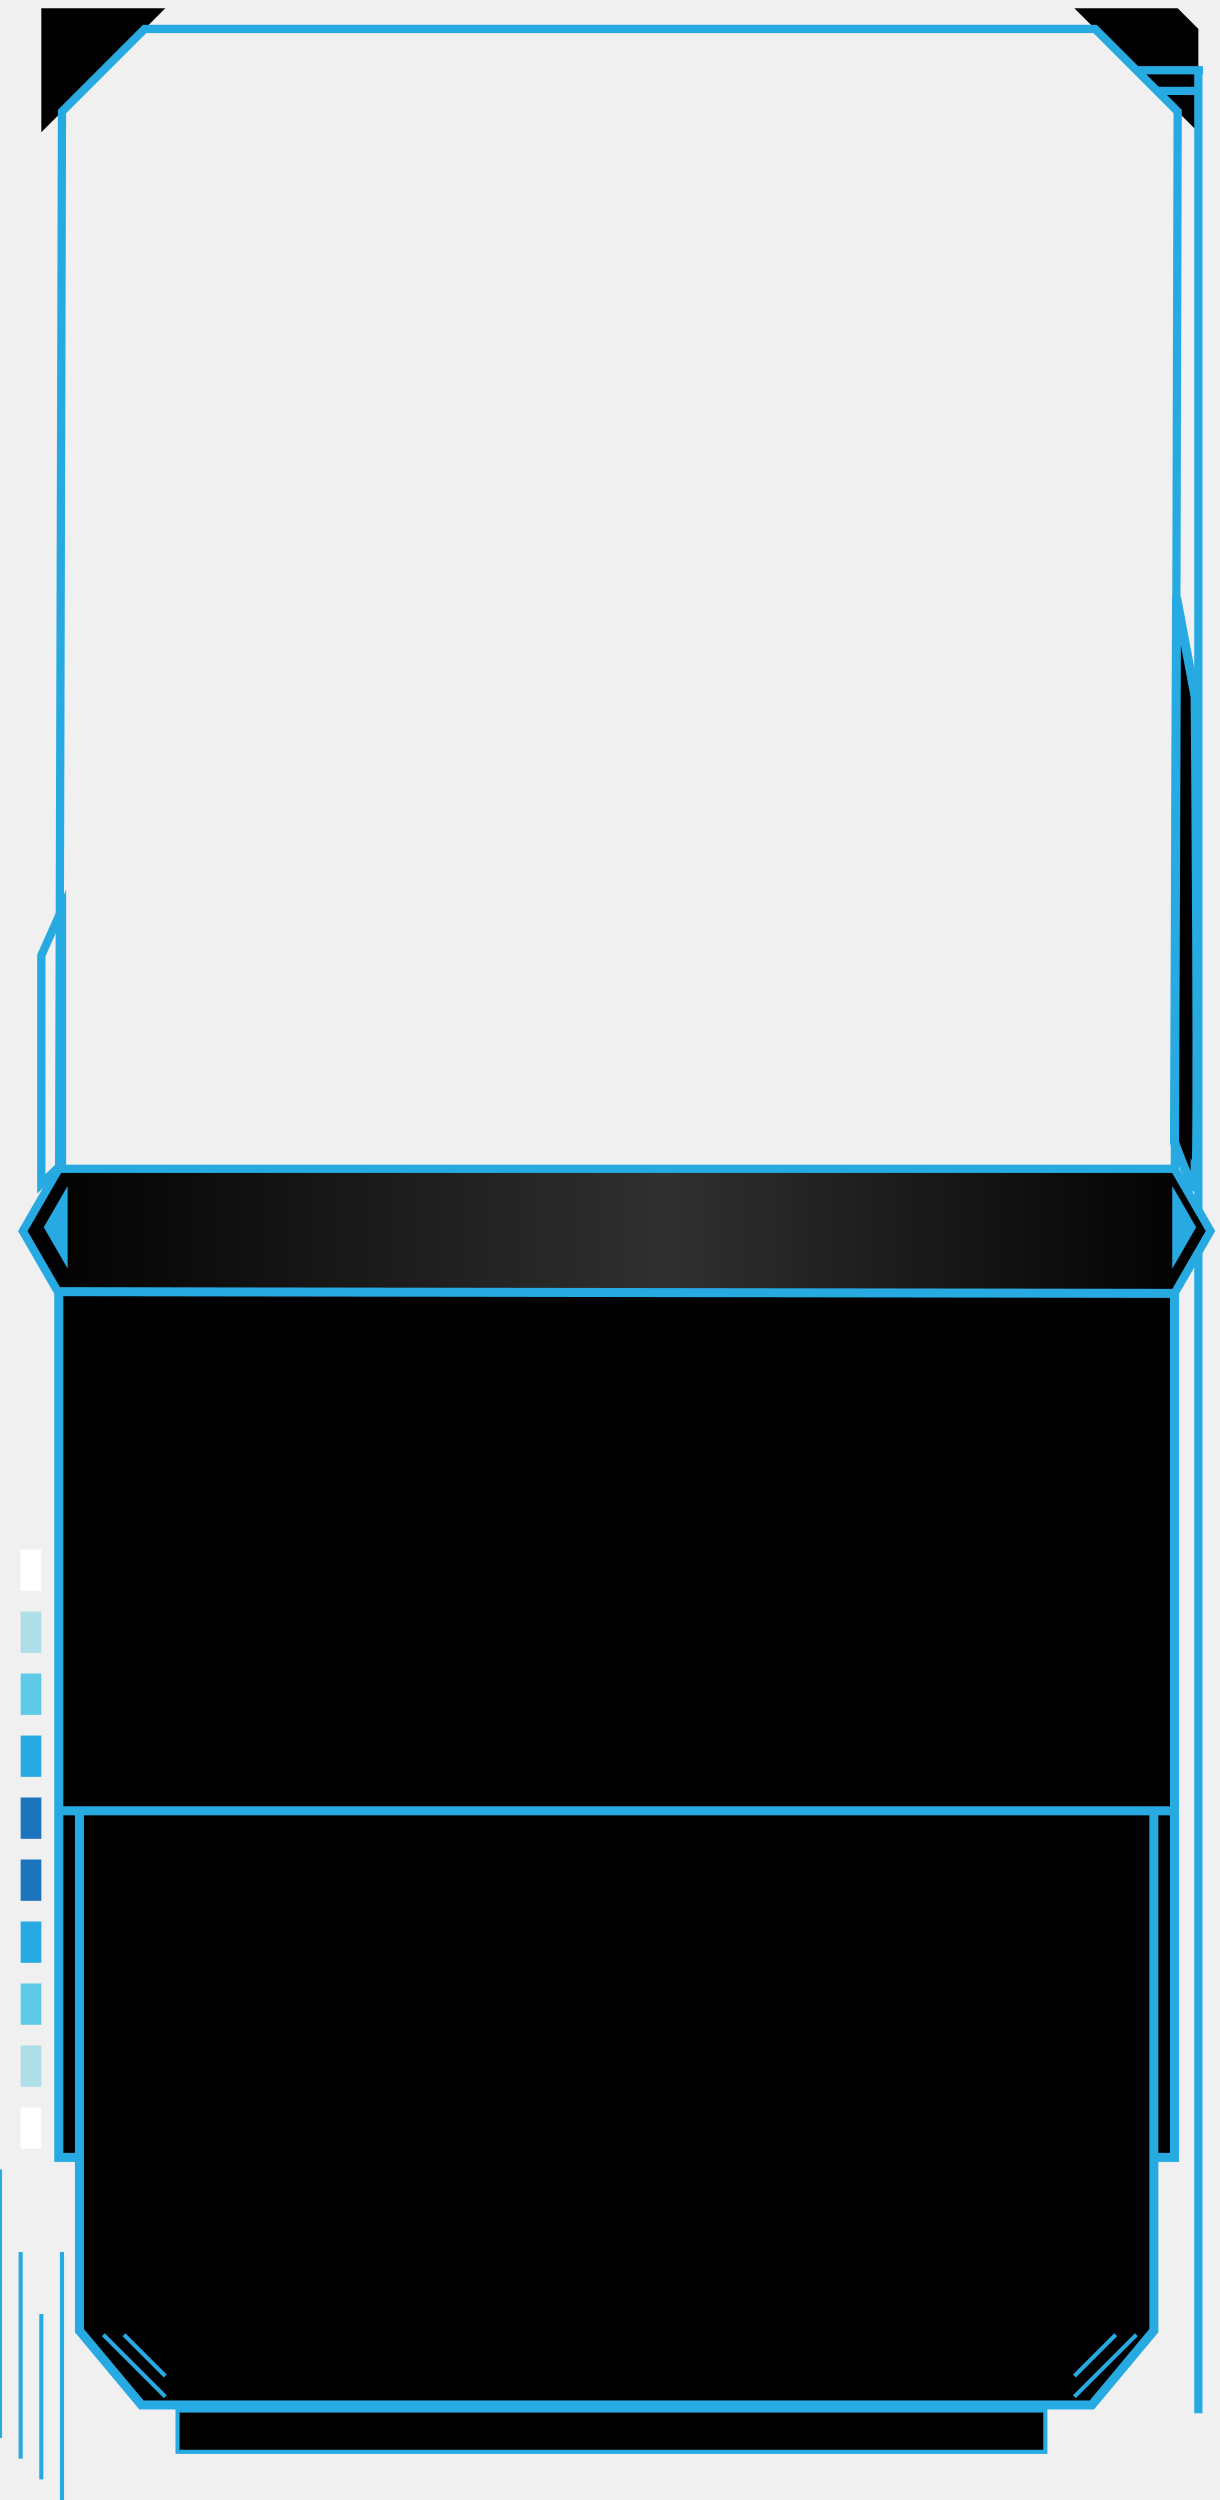
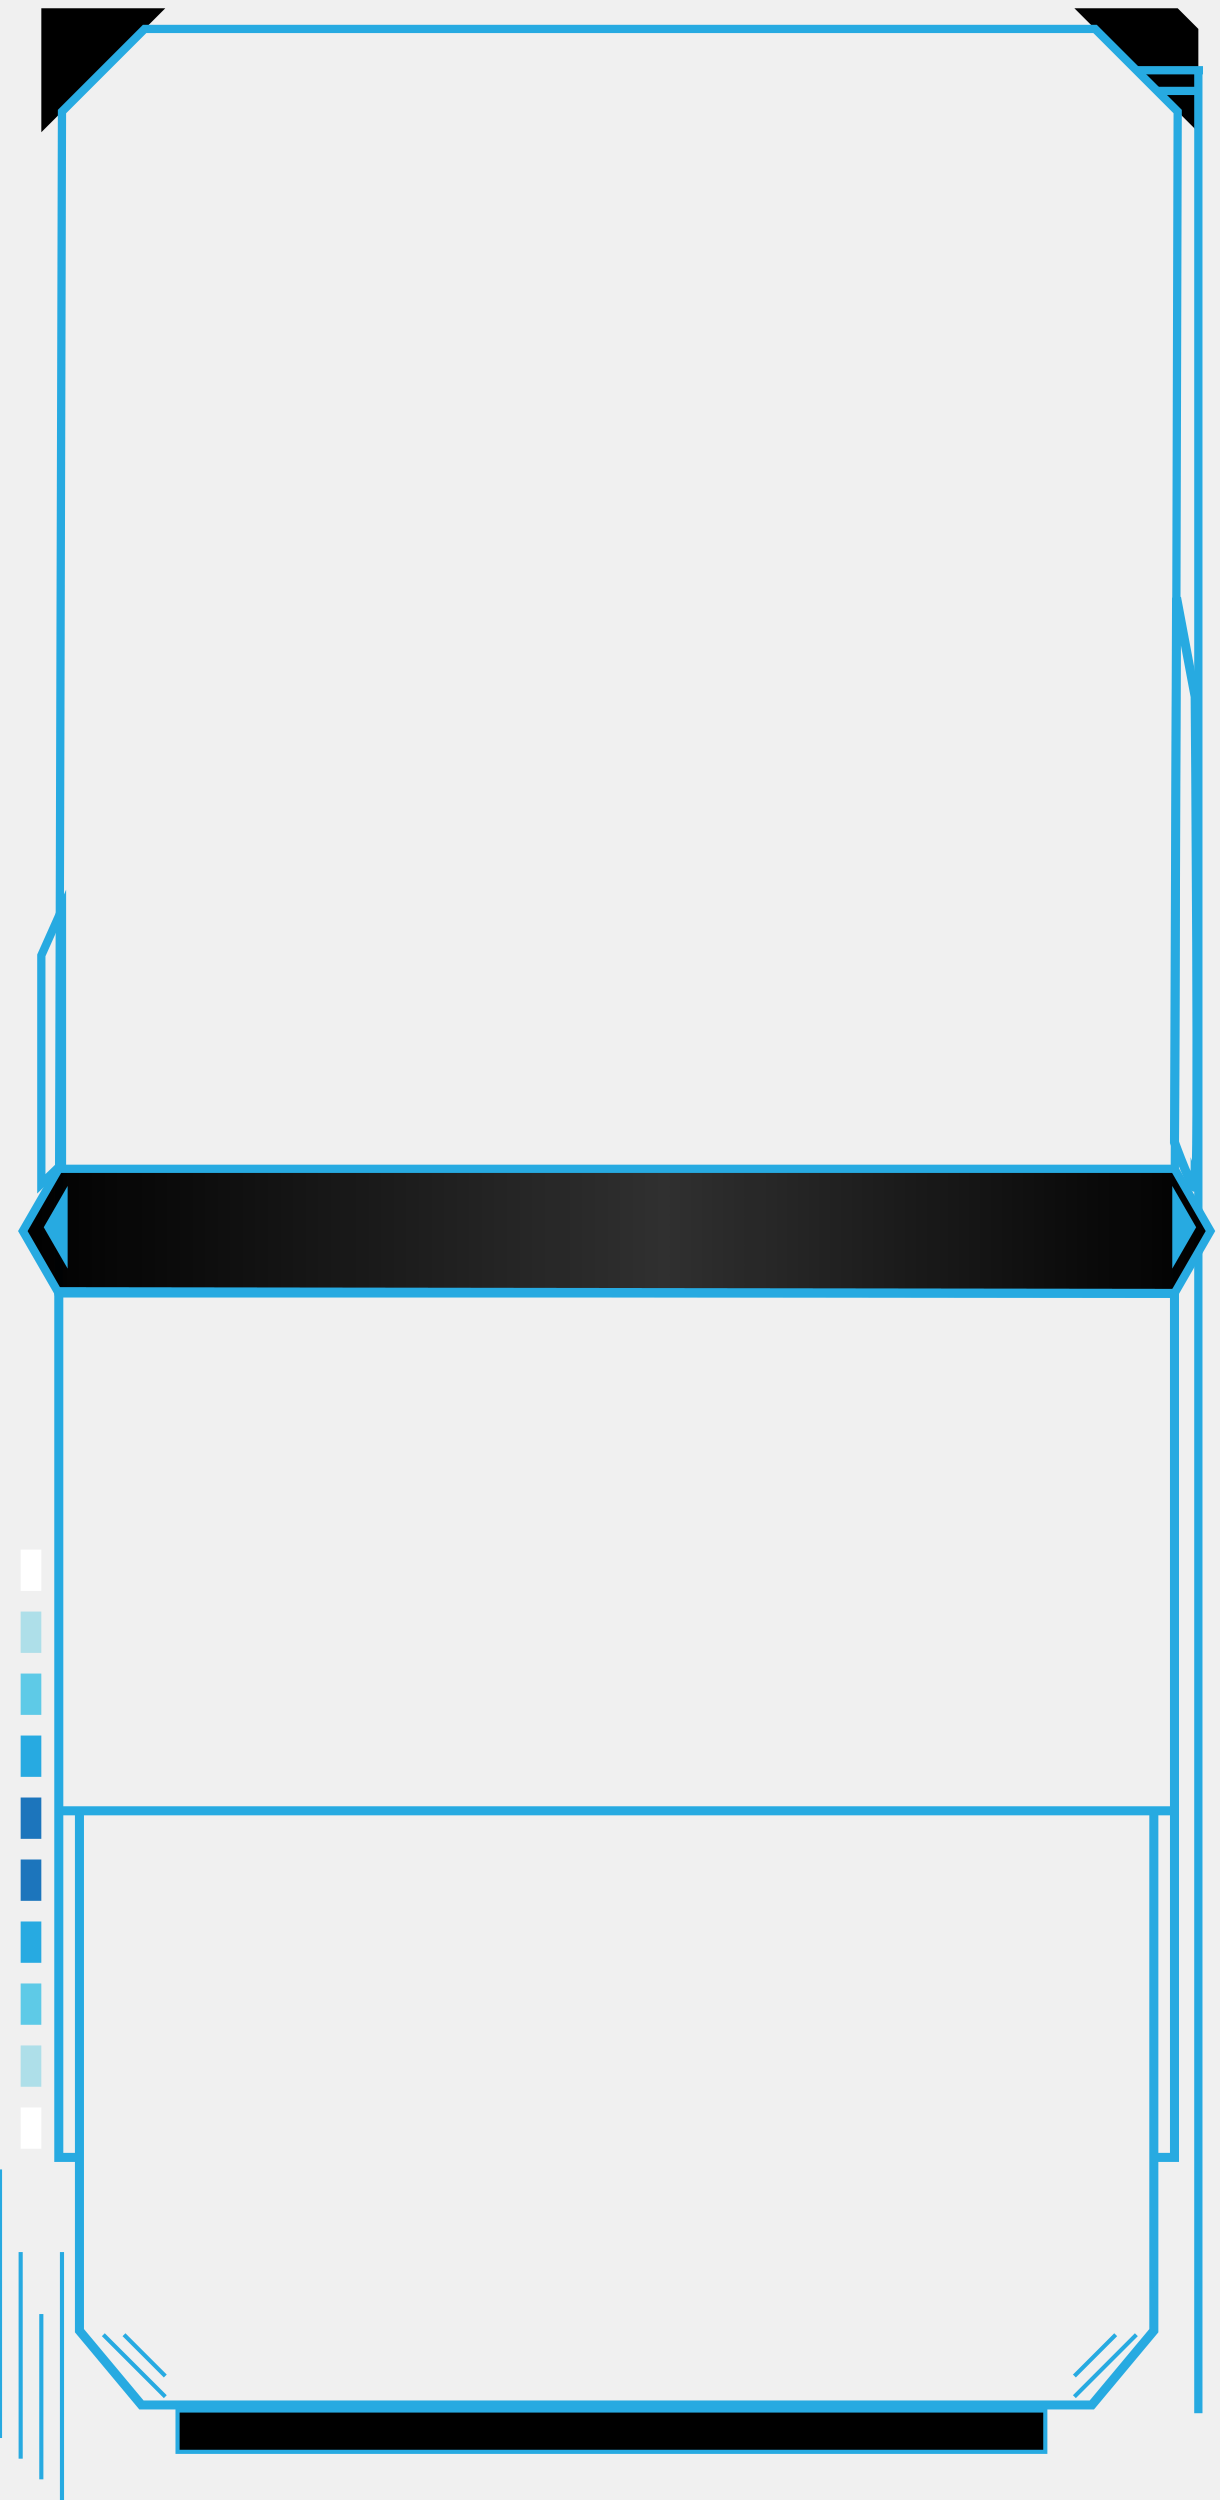
<svg xmlns="http://www.w3.org/2000/svg" width="295" height="605" version="1.1" id="svg189">
  <defs id="defs193" />
  <path d="M290 7v25L260 2h25z" id="path138" />
  <path fill="none" stroke="#27AAE1" stroke-width="2" stroke-miterlimit="10" d="M290 584V17M275 17h16.125" id="path140" />
  <path d="M10 2h30L10 32z" id="path142" />
  <path fill="none" stroke="#27aae1" stroke-width="2" stroke-miterlimit="10" d="m 265,7 20,20 -0.773,286 -270,-0.421 L 15,27 35,7 Z" id="path144" />
  <linearGradient id="a" gradientUnits="userSpaceOnUse" x1="302.675" y1="-14.876" x2="590.085" y2="-14.876" gradientTransform="matrix(1,0,0,-1,-297.153,283.046)">
    <stop offset="0" id="stop146" />
    <stop offset=".54" stop-opacity=".8" id="stop148" />
    <stop offset="1" id="stop150" />
  </linearGradient>
  <path fill="url(#a)" stroke="#27aae1" stroke-width="2" stroke-miterlimit="10" d="M 292.932,297.919 284.227,313 h -270 l -8.705,-15.081 8.705,-15.075 h 270 z" id="path153" style="fill:url(#a)" />
-   <path stroke="#27aae1" stroke-width="2.189" stroke-miterlimit="10" d="m 14.227,312.579 270,0.421 v 125.209 l -270,0 z m 265,251.447 -15,17.974 h -230 l -15,-17.974 V 438.209 h 260 z m 0,-125.817 h 5 v 83.878 h -5 z m -265,0 h 5 v 83.878 h -5 z m 275,-151.43 c 1,3 0,-118.178 0,-118.178 l -4.5,-23.965 -0.5,131.808 c 0,0 5,13.707 5,10.335 z" id="path155" />
+   <path stroke="#27aae1" stroke-width="2.189" stroke-miterlimit="10" d="m 14.227,312.579 270,0.421 v 125.209 l -270,0 z m 265,251.447 -15,17.974 h -230 l -15,-17.974 V 438.209 h 260 z m 0,-125.817 h 5 v 83.878 h -5 z m -265,0 h 5 v 83.878 h -5 z m 275,-151.43 c 1,3 0,-118.178 0,-118.178 l -4.5,-23.965 -0.5,131.808 c 0,0 5,13.707 5,10.335 z" id="path155" style="fill:none" />
  <path fill="none" stroke="#27aae1" stroke-width="2" stroke-miterlimit="10" d="M 10,286.481 V 231.209 L 15,220 v 61.648 z" id="path157" />
  <path fill="#27aae1" d="m 16.37,307 -5.781,-10 5.781,-10 z m 267.319,0 5.78,-10 -5.78,-10 z" id="path159" style="stroke-width:1.001" />
  <path fill="none" stroke="#27AAE1" stroke-miterlimit="10" d="M270 565l-10 10M275 565l-15 15M30 565l10 10M25 565l15 15" id="path161" />
  <path fill="none" stroke="#27AAE1" stroke-width="2" stroke-miterlimit="10" d="M280 22h10" id="path163" />
  <path fill="#1C75BC" d="M5 450h5v10H5z" id="path165" />
  <path fill="#27AAE1" d="M5 465h5v10H5z" id="path167" />
  <path fill="#5ECAE7" d="M5 480h5v10H5z" id="path169" />
  <path fill="#AEDFE9" d="M5 495h5v10H5z" id="path171" />
  <path fill="#FFF" d="M5 510h5v10H5z" id="path173" />
  <path fill="#1C75BC" d="M5 435h5v10H5z" id="path175" />
  <path fill="#27AAE1" d="M5 420h5v10H5z" id="path177" />
  <path fill="#5ECAE7" d="M5 405h5v10H5z" id="path179" />
  <path fill="#AEDFE9" d="M5 390h5v10H5z" id="path181" />
  <path fill="#FFF" d="M5 375h5v10H5z" id="path183" />
  <path fill="none" stroke="#27AAE1" stroke-miterlimit="10" d="M0 525v65M5 545v50M15 545v60M10 560v40" id="path185" />
  <path stroke="#27aae1" stroke-miterlimit="10" d="m 42.966,583.344 h 210 v 10 h -210 z" id="path968" style="stroke-width:1" />
</svg>
